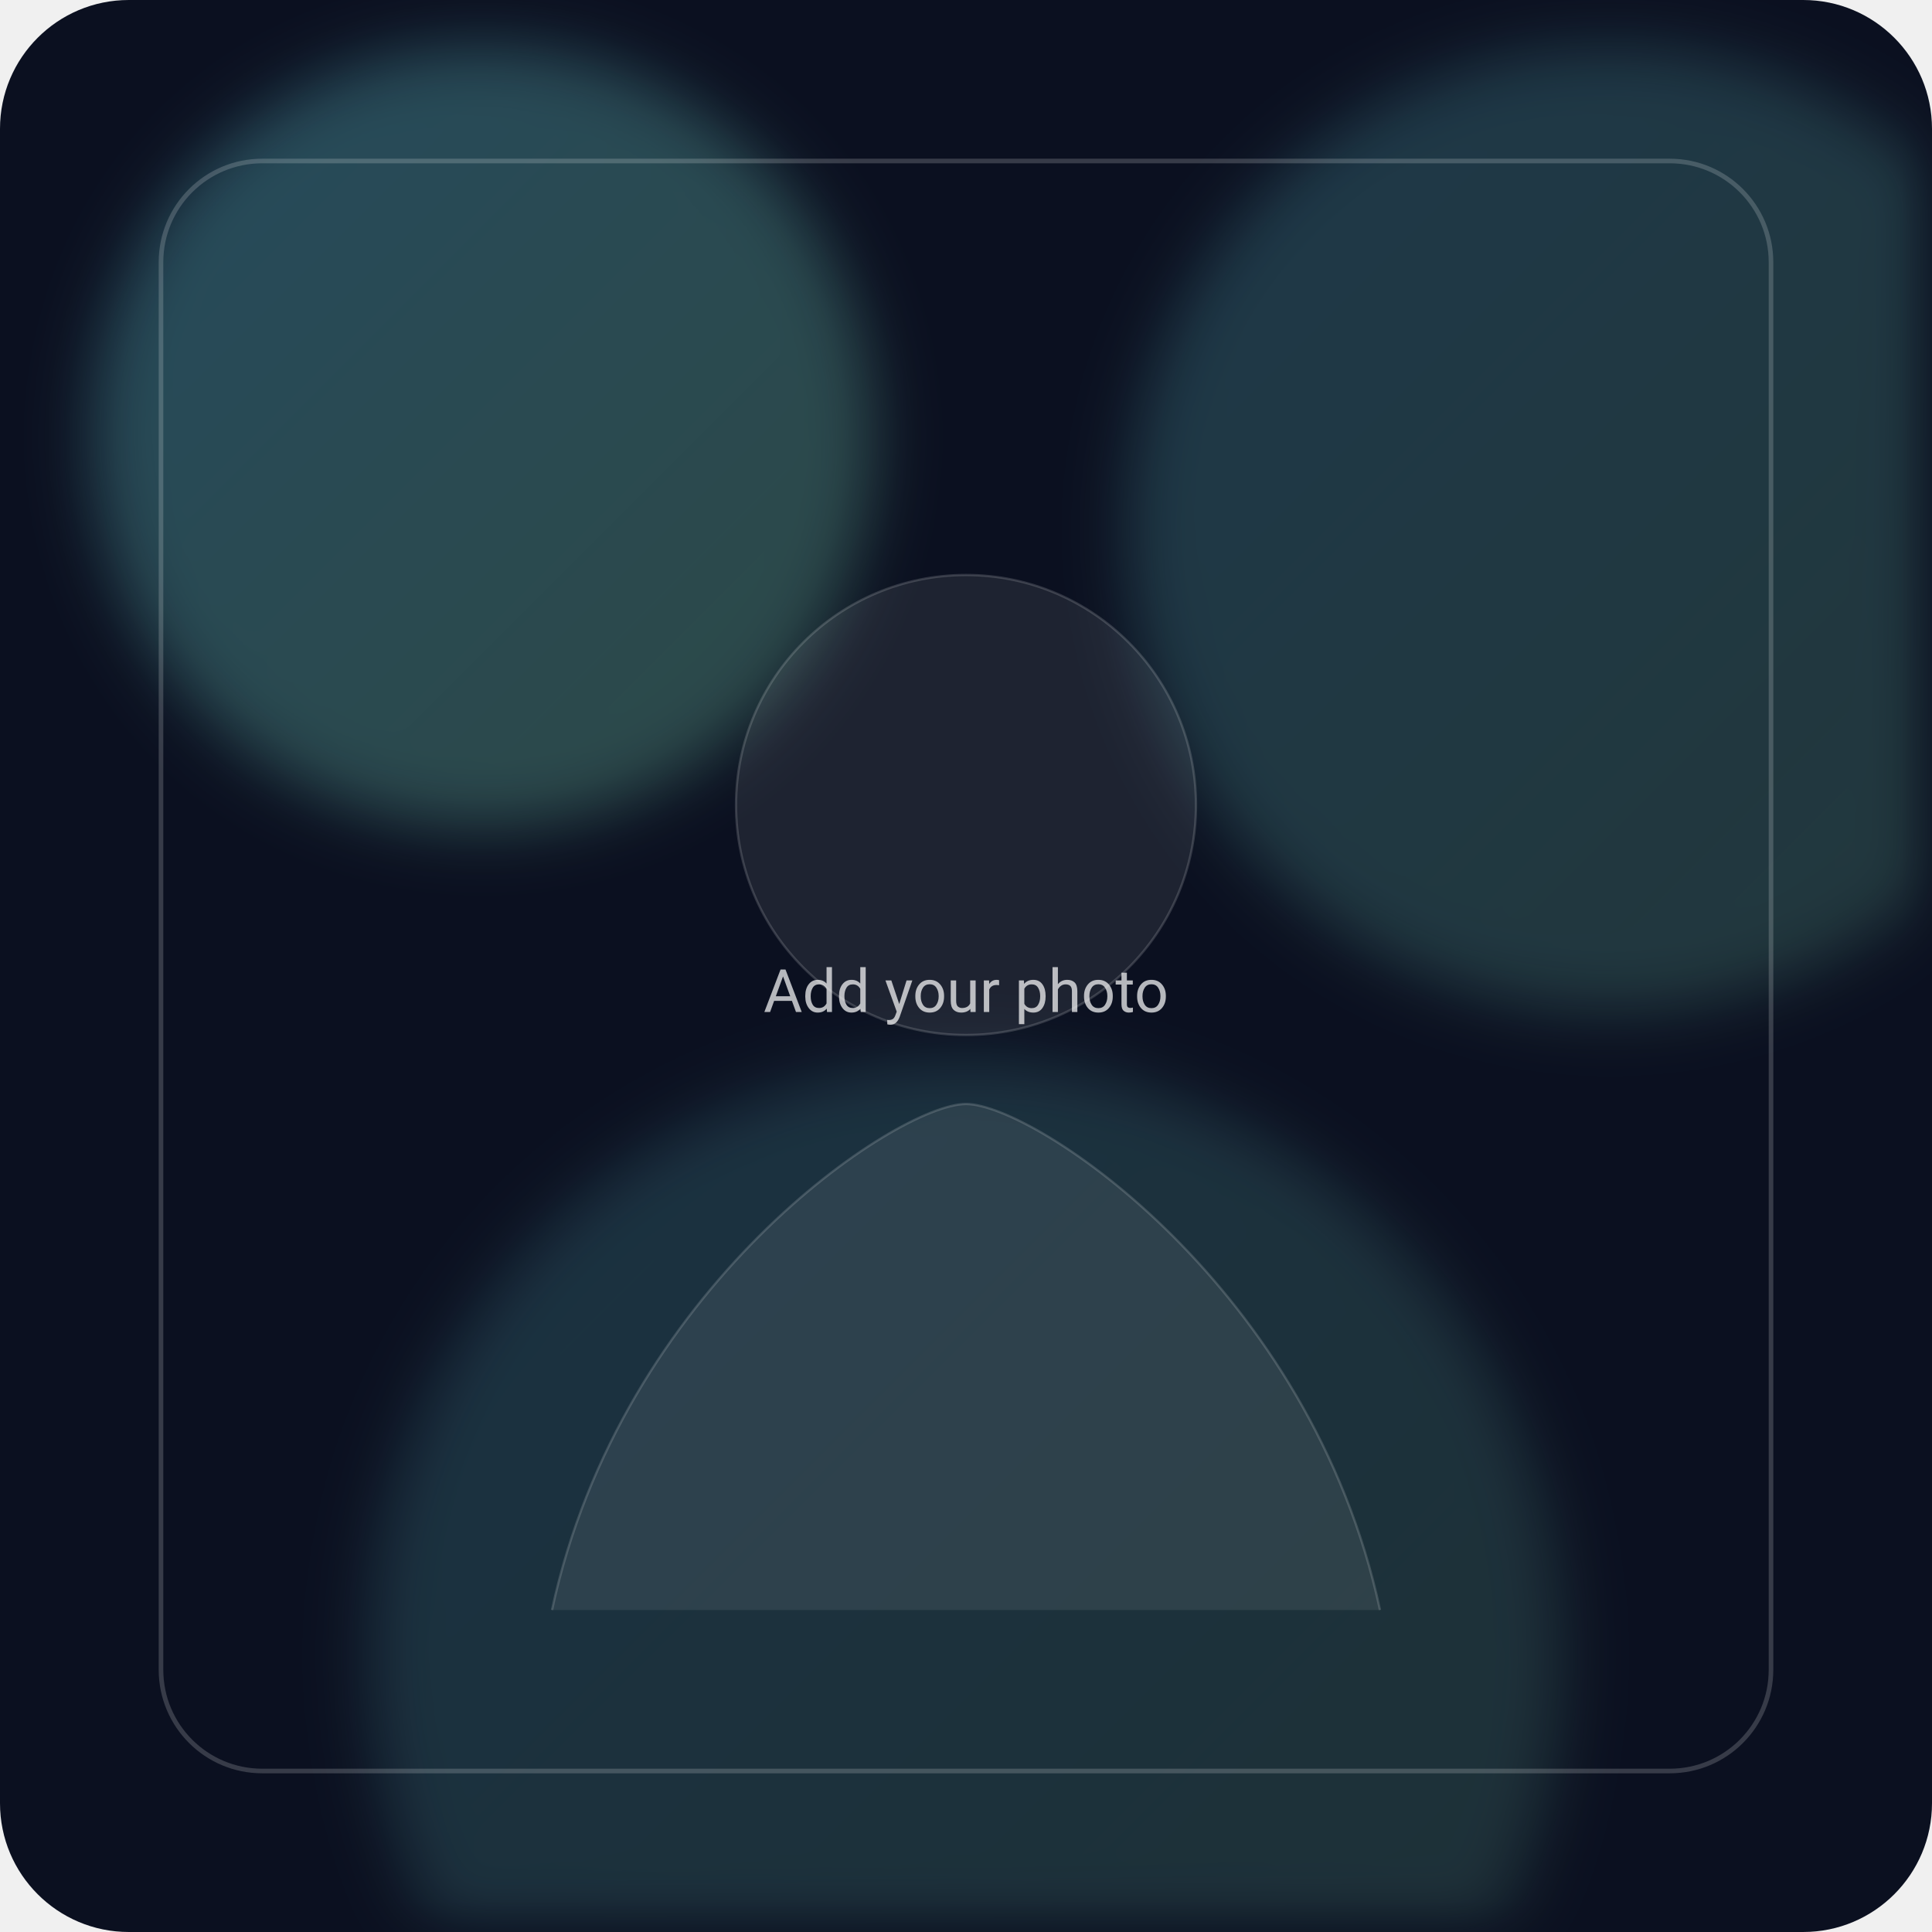
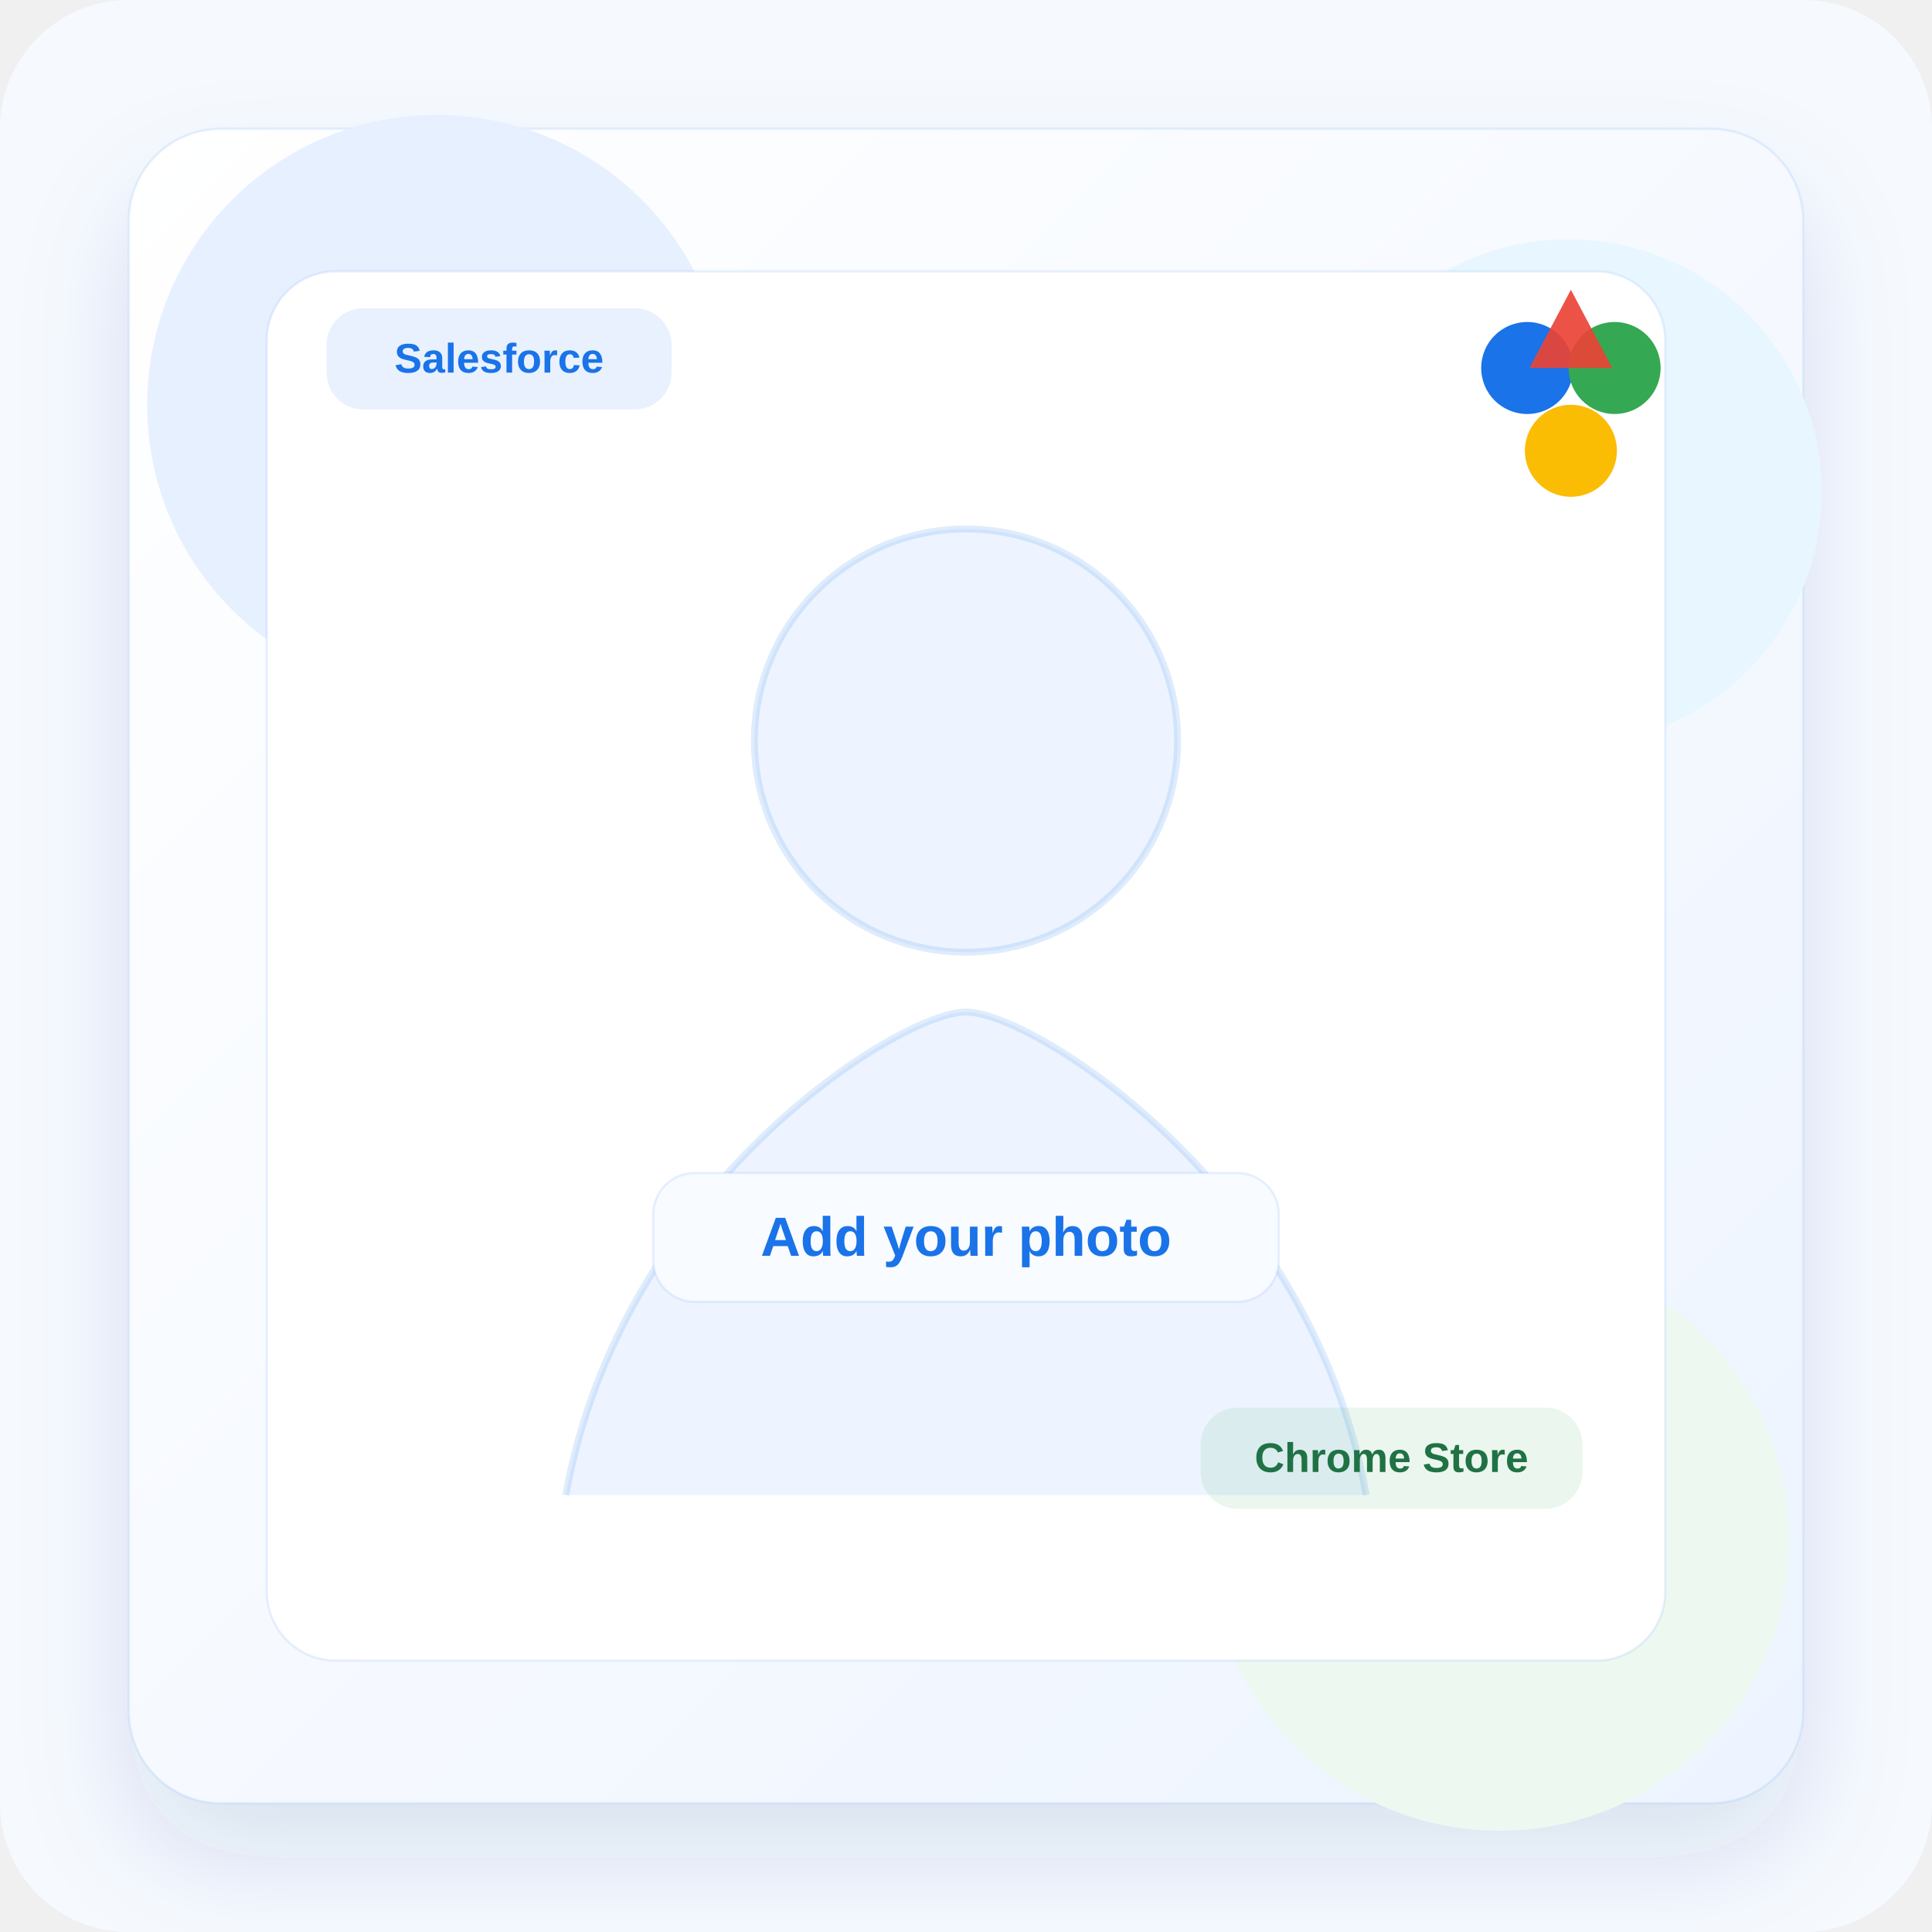
<svg xmlns="http://www.w3.org/2000/svg" width="840" height="840" viewBox="0 0 840 840" role="img" aria-label="Profile placeholder">
  <defs>
-     <linearGradient id="g" x1="0" y1="0" x2="1" y2="1">
-       <stop offset="0" stop-color="#6ee7ff" stop-opacity="0.85" />
-       <stop offset="1" stop-color="#9affc5" stop-opacity="0.75" />
+     <linearGradient id="frame" x1="0" y1="0" x2="1" y2="1">
+       <stop offset="0" stop-color="#ffffff" />
+       <stop offset="1" stop-color="#edf4ff" />
    </linearGradient>
-     <filter id="soft" x="-20%" y="-20%" width="140%" height="140%">
-       <feGaussianBlur stdDeviation="14" />
+     <linearGradient id="accent" x1="0" y1="0" x2="1" y2="1">
+       <stop offset="0" stop-color="#1a73e8" />
+       <stop offset="1" stop-color="#00a1e0" />
+     </linearGradient>
+     <filter id="shadow" x="-20%" y="-20%" width="140%" height="140%">
+       <feDropShadow dx="0" dy="24" stdDeviation="24" flood-color="#1a3c78" flood-opacity="0.12" />
    </filter>
  </defs>
-   <rect width="840" height="840" rx="56" fill="#0b1020" />
-   <circle cx="210" cy="190" r="170" fill="url(#g)" filter="url(#soft)" opacity="0.32" />
-   <circle cx="700" cy="230" r="210" fill="url(#g)" filter="url(#soft)" opacity="0.22" />
-   <circle cx="420" cy="720" r="260" fill="url(#g)" filter="url(#soft)" opacity="0.18" />
-   <g fill="none" stroke="rgba(255,255,255,0.18)" stroke-width="2">
-     <rect x="70" y="70" width="700" height="700" rx="44" />
-   </g>
-   <g transform="translate(0 10)">
-     <circle cx="420" cy="340" r="100" fill="rgba(255,255,255,0.08)" stroke="rgba(255,255,255,0.16)" />
-     <path d="M240 690c30-140 150-220 180-220s150 80 180 220" fill="rgba(255,255,255,0.08)" stroke="rgba(255,255,255,0.16)" />
-     <text x="420" y="430" text-anchor="middle" font-family="ui-sans-serif, system-ui, -apple-system, Segoe UI, Roboto, Arial" font-size="26" fill="rgba(255,255,255,0.70)">
+   <rect width="840" height="840" rx="56" fill="#f6faff" />
+   <rect x="56" y="56" width="728" height="728" rx="40" fill="url(#frame)" stroke="rgba(26,115,232,0.10)" filter="url(#shadow)" />
+   <circle cx="190" cy="176" r="126" fill="#e7f0ff" />
+   <circle cx="682" cy="214" r="110" fill="#e8f7ff" />
+   <circle cx="652" cy="670" r="126" fill="#edf8f0" />
+   <rect x="116" y="118" width="608" height="604" rx="30" fill="#ffffff" stroke="rgba(26,115,232,0.10)" />
+   <g transform="translate(0 8)">
+     <circle cx="420" cy="314" r="92" fill="#edf4ff" stroke="rgba(26,115,232,0.14)" stroke-width="3" />
+     <path d="M246 642c24-134 145-210 174-210s150 76 174 210" fill="#edf4ff" stroke="rgba(26,115,232,0.14)" stroke-width="3" />
+     <rect x="284" y="502" width="272" height="56" rx="18" fill="#f8fbff" stroke="rgba(26,115,232,0.10)" />
+     <text x="420" y="538" text-anchor="middle" font-family="Manrope, Segoe UI, Arial, sans-serif" font-size="24" font-weight="700" fill="#1a73e8">
      Add your photo
    </text>
  </g>
+   <g transform="translate(142 134)">
+     <rect width="150" height="44" rx="16" fill="rgba(26,115,232,0.10)" />
+     <text x="75" y="28" text-anchor="middle" font-family="Manrope, Segoe UI, Arial, sans-serif" font-size="18" font-weight="700" fill="#1a73e8">
+       Salesforce
+     </text>
+   </g>
+   <g transform="translate(522 612)">
+     <rect width="166" height="44" rx="16" fill="rgba(52,168,83,0.10)" />
+     <text x="83" y="28" text-anchor="middle" font-family="Manrope, Segoe UI, Arial, sans-serif" font-size="18" font-weight="700" fill="#207245">
+       Chrome Store
+     </text>
+   </g>
+   <circle cx="664" cy="160" r="20" fill="#1a73e8" />
+   <circle cx="702" cy="160" r="20" fill="#34a853" />
+   <circle cx="683" cy="196" r="20" fill="#fbbc04" />
+   <path d="M683 126l18 34h-36z" fill="#ea4335" opacity="0.92" />
</svg>
